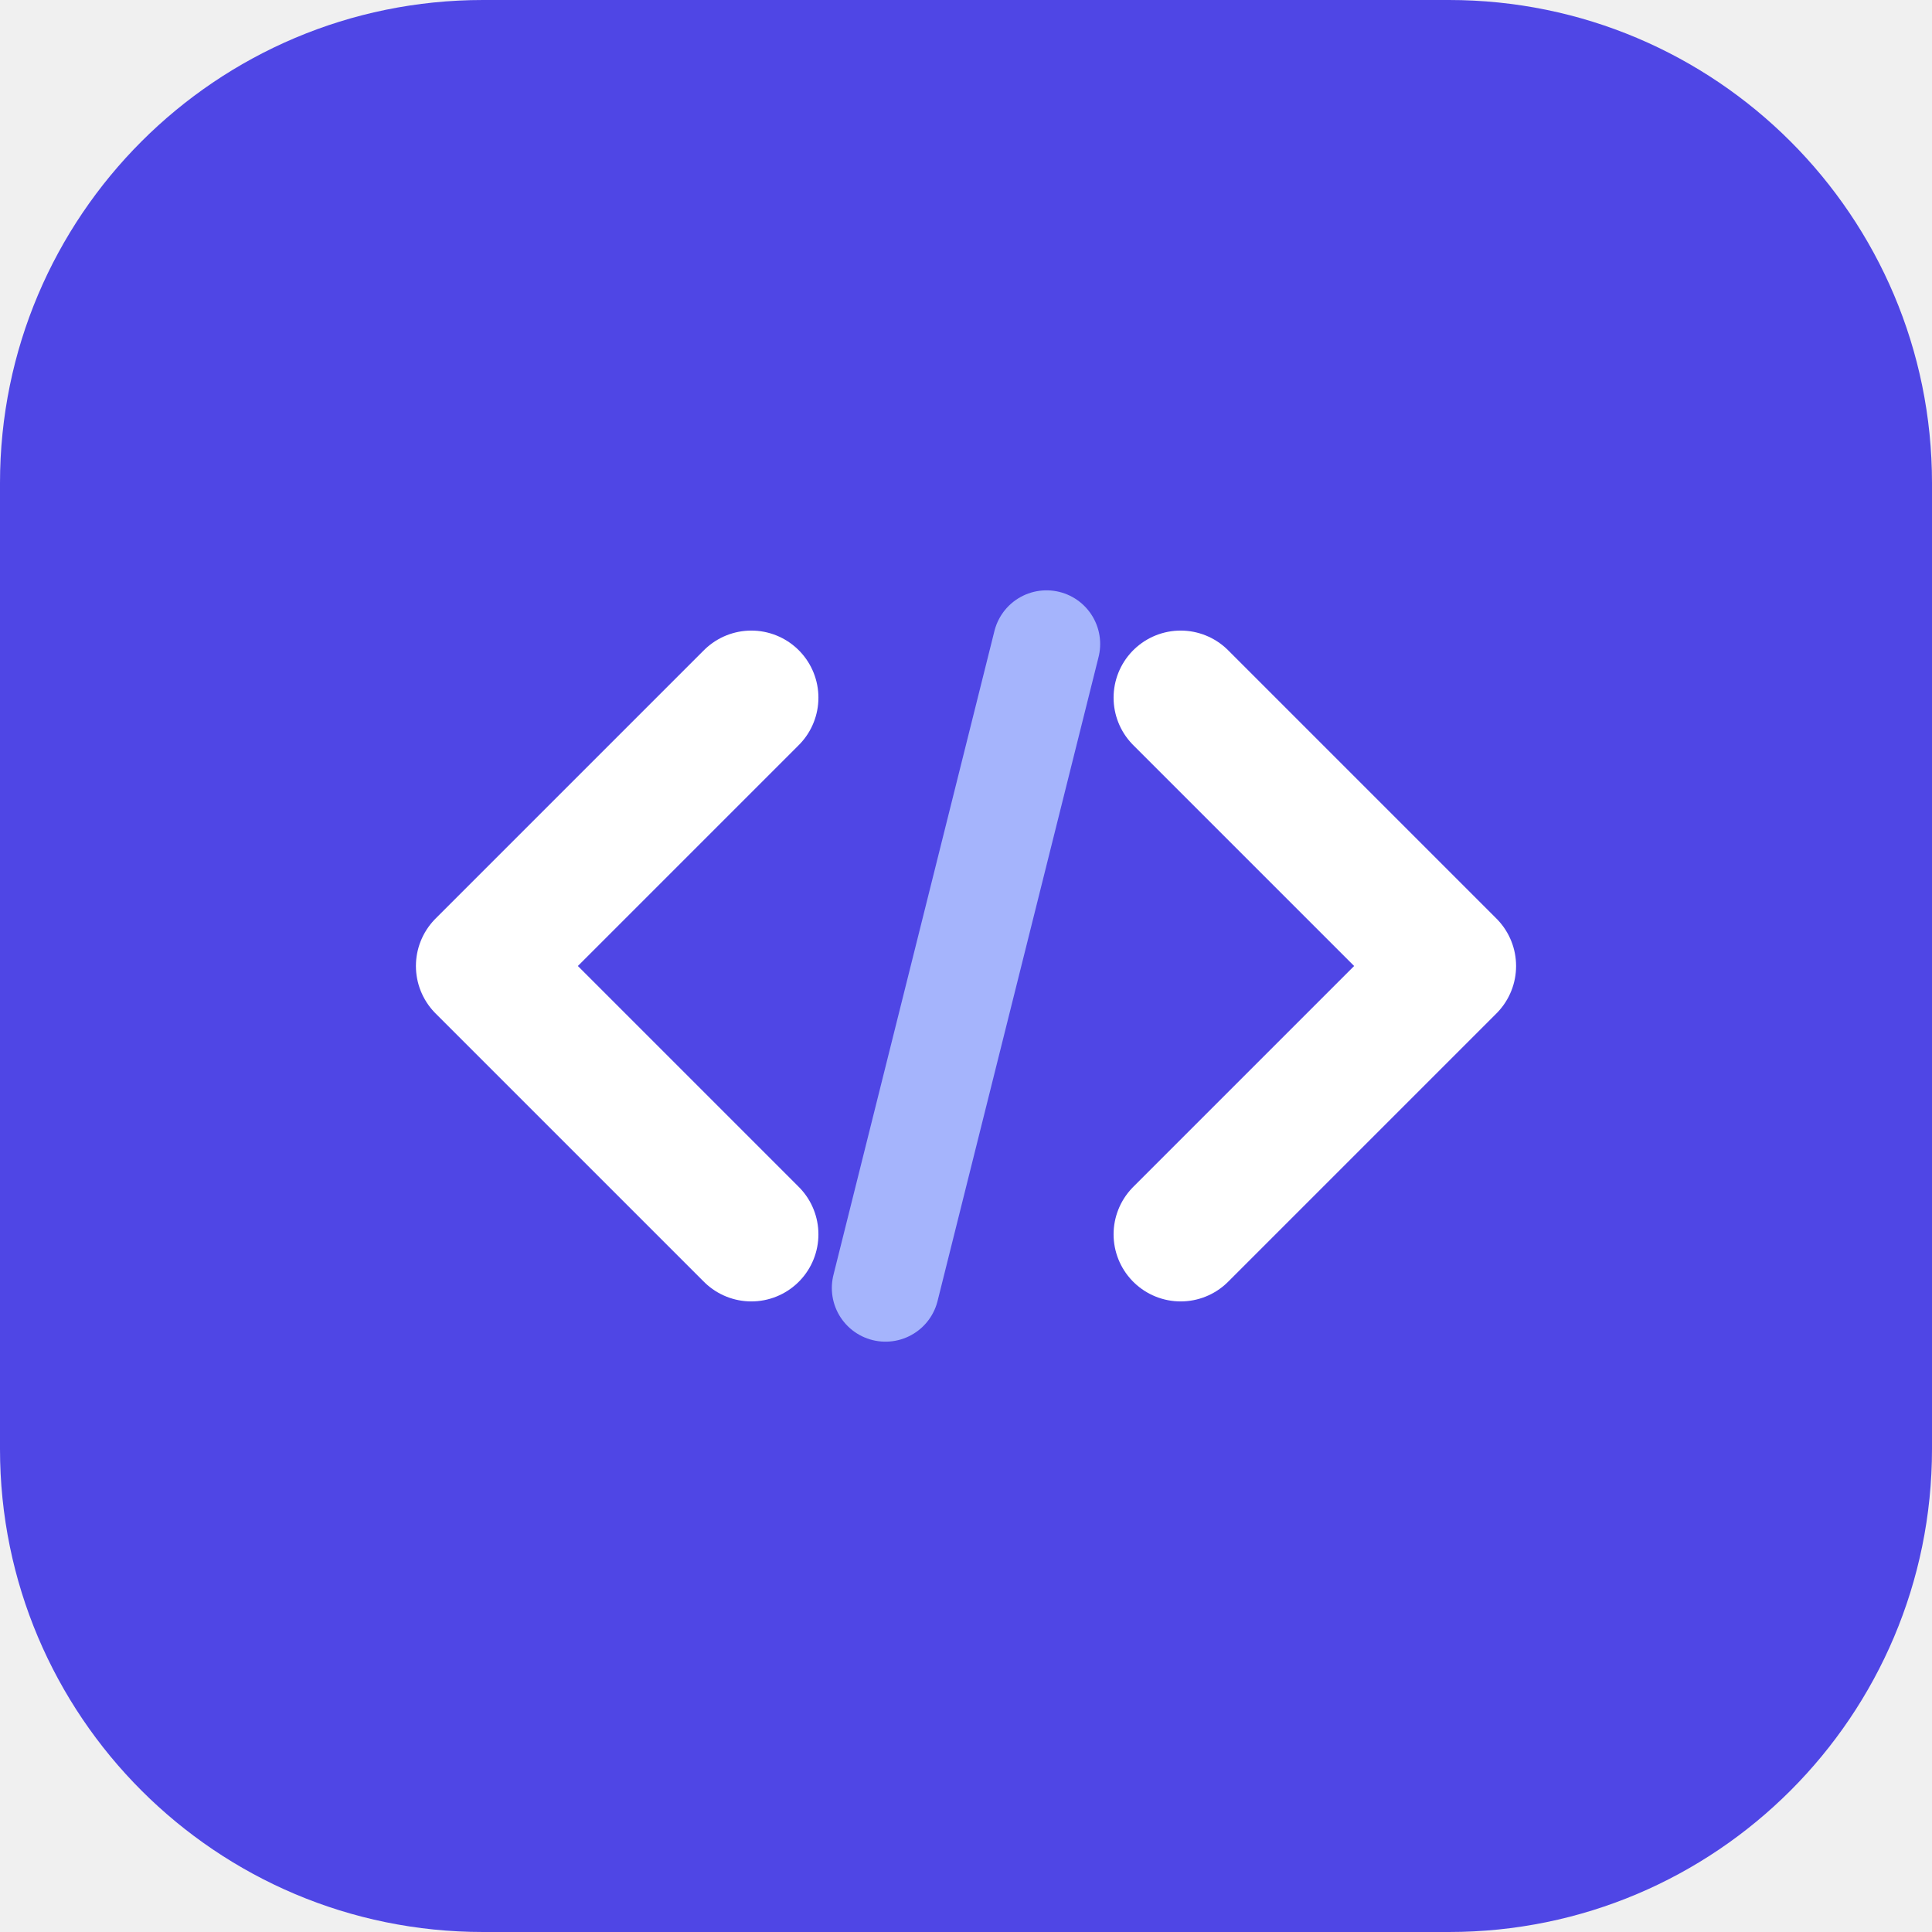
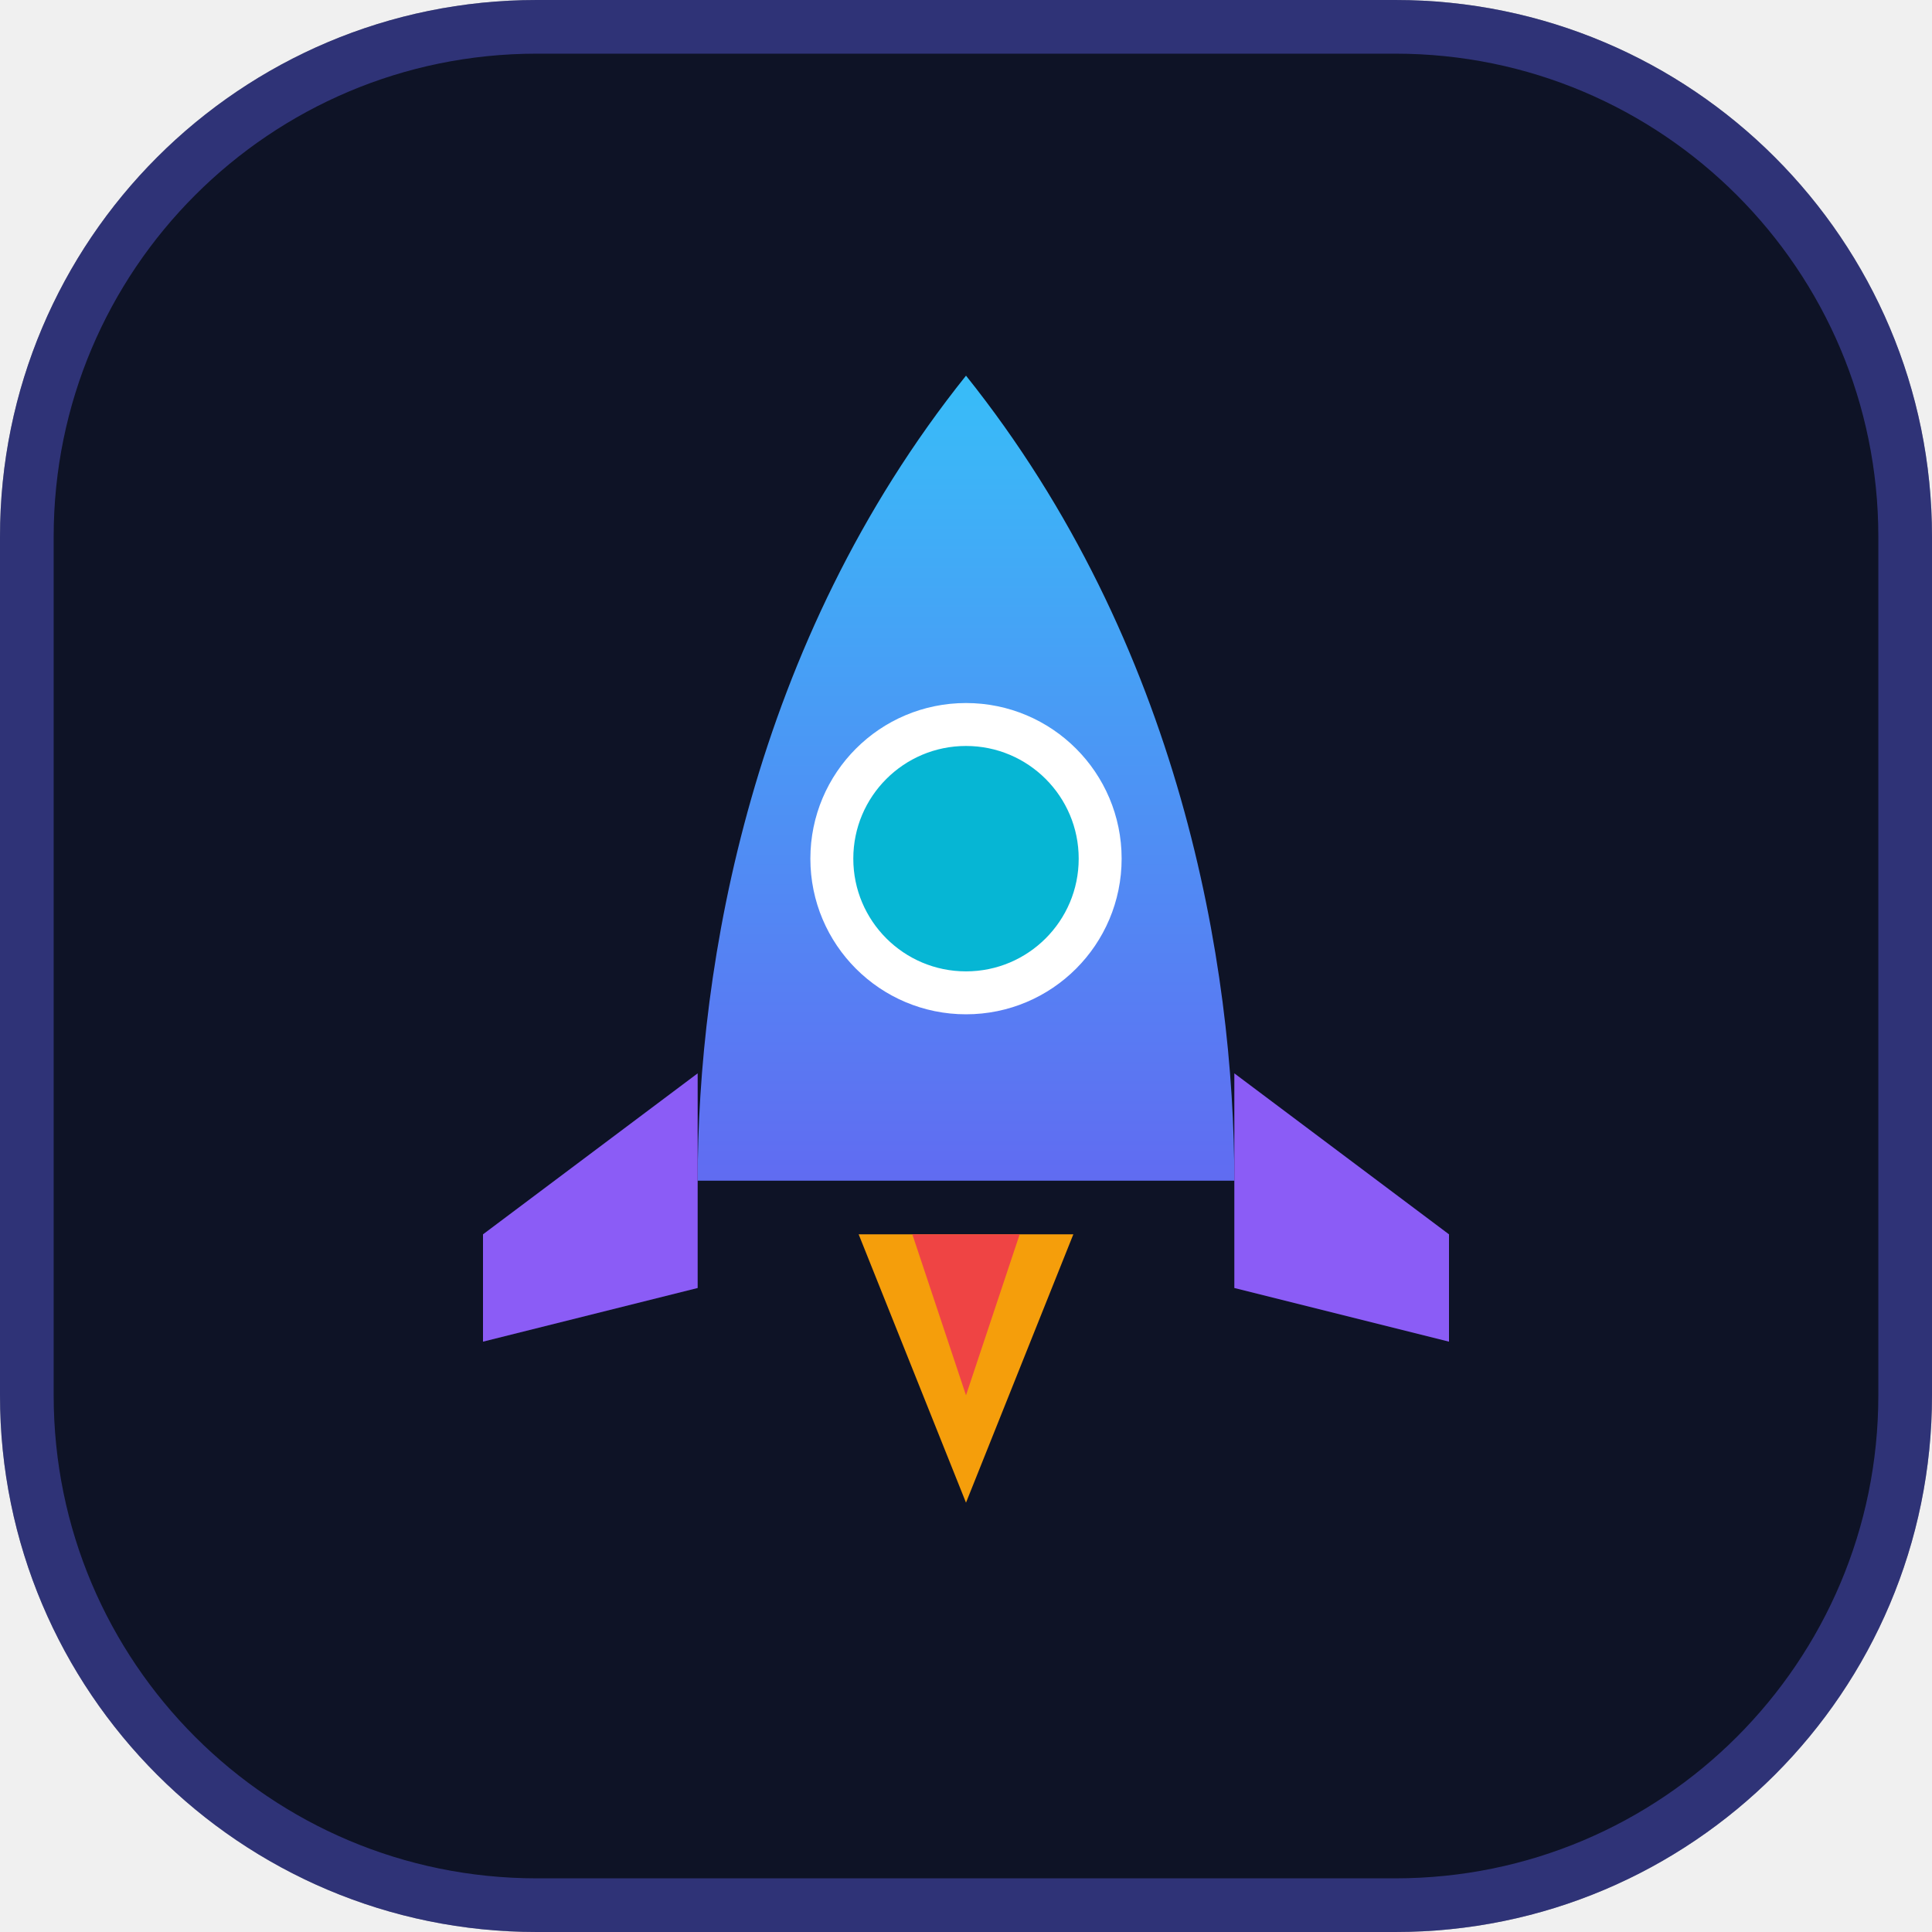
<svg xmlns="http://www.w3.org/2000/svg" viewBox="0 0 36 36" fill="none">
-   <rect width="36" height="36" rx="9" fill="#4F46E5" />
-   <path d="M14 13L9 18L14 23" stroke="#FFFFFF" stroke-width="2.5" stroke-linecap="round" stroke-linejoin="round" />
-   <path d="M22 13L27 18L22 23" stroke="#FFFFFF" stroke-width="2.5" stroke-linecap="round" stroke-linejoin="round" />
-   <path d="M19.5 12L16.5 24" stroke="#A5B4FC" stroke-width="2" stroke-linecap="round" />
+   <rect width="36" height="36" rx="10" fill="#0E1326" />
+   <rect x="0.5" y="0.5" width="35" height="35" rx="9.5" stroke="#6366F1" stroke-opacity="0.4" />
+   <path d="M18 7C14 12 13 18 13 22H23C23 18 22 12 18 7Z" fill="url(#shipGrad)" />
+   <path d="M13 20L9 23V25L13 24V20Z" fill="#8B5CF6" />
+   <path d="M23 20L27 23V25L23 24V20Z" fill="#8B5CF6" />
+   <circle cx="18" cy="16" r="2.5" fill="#06B6D4" stroke="#FFFFFF" stroke-width="0.8" />
+   <path d="M16 23L18 28L20 23Z" fill="#F59E0B" />
+   <path d="M17 23L18 26L19 23Z" fill="#EF4444" />
+   <defs>
+     <linearGradient id="shipGrad" x1="18" y1="7" x2="18" y2="23" gradientUnits="userSpaceOnUse">
+       <stop stop-color="#38BDF8" />
+       <stop offset="1" stop-color="#6366F1" />
+     </linearGradient>
+   </defs>
</svg>
